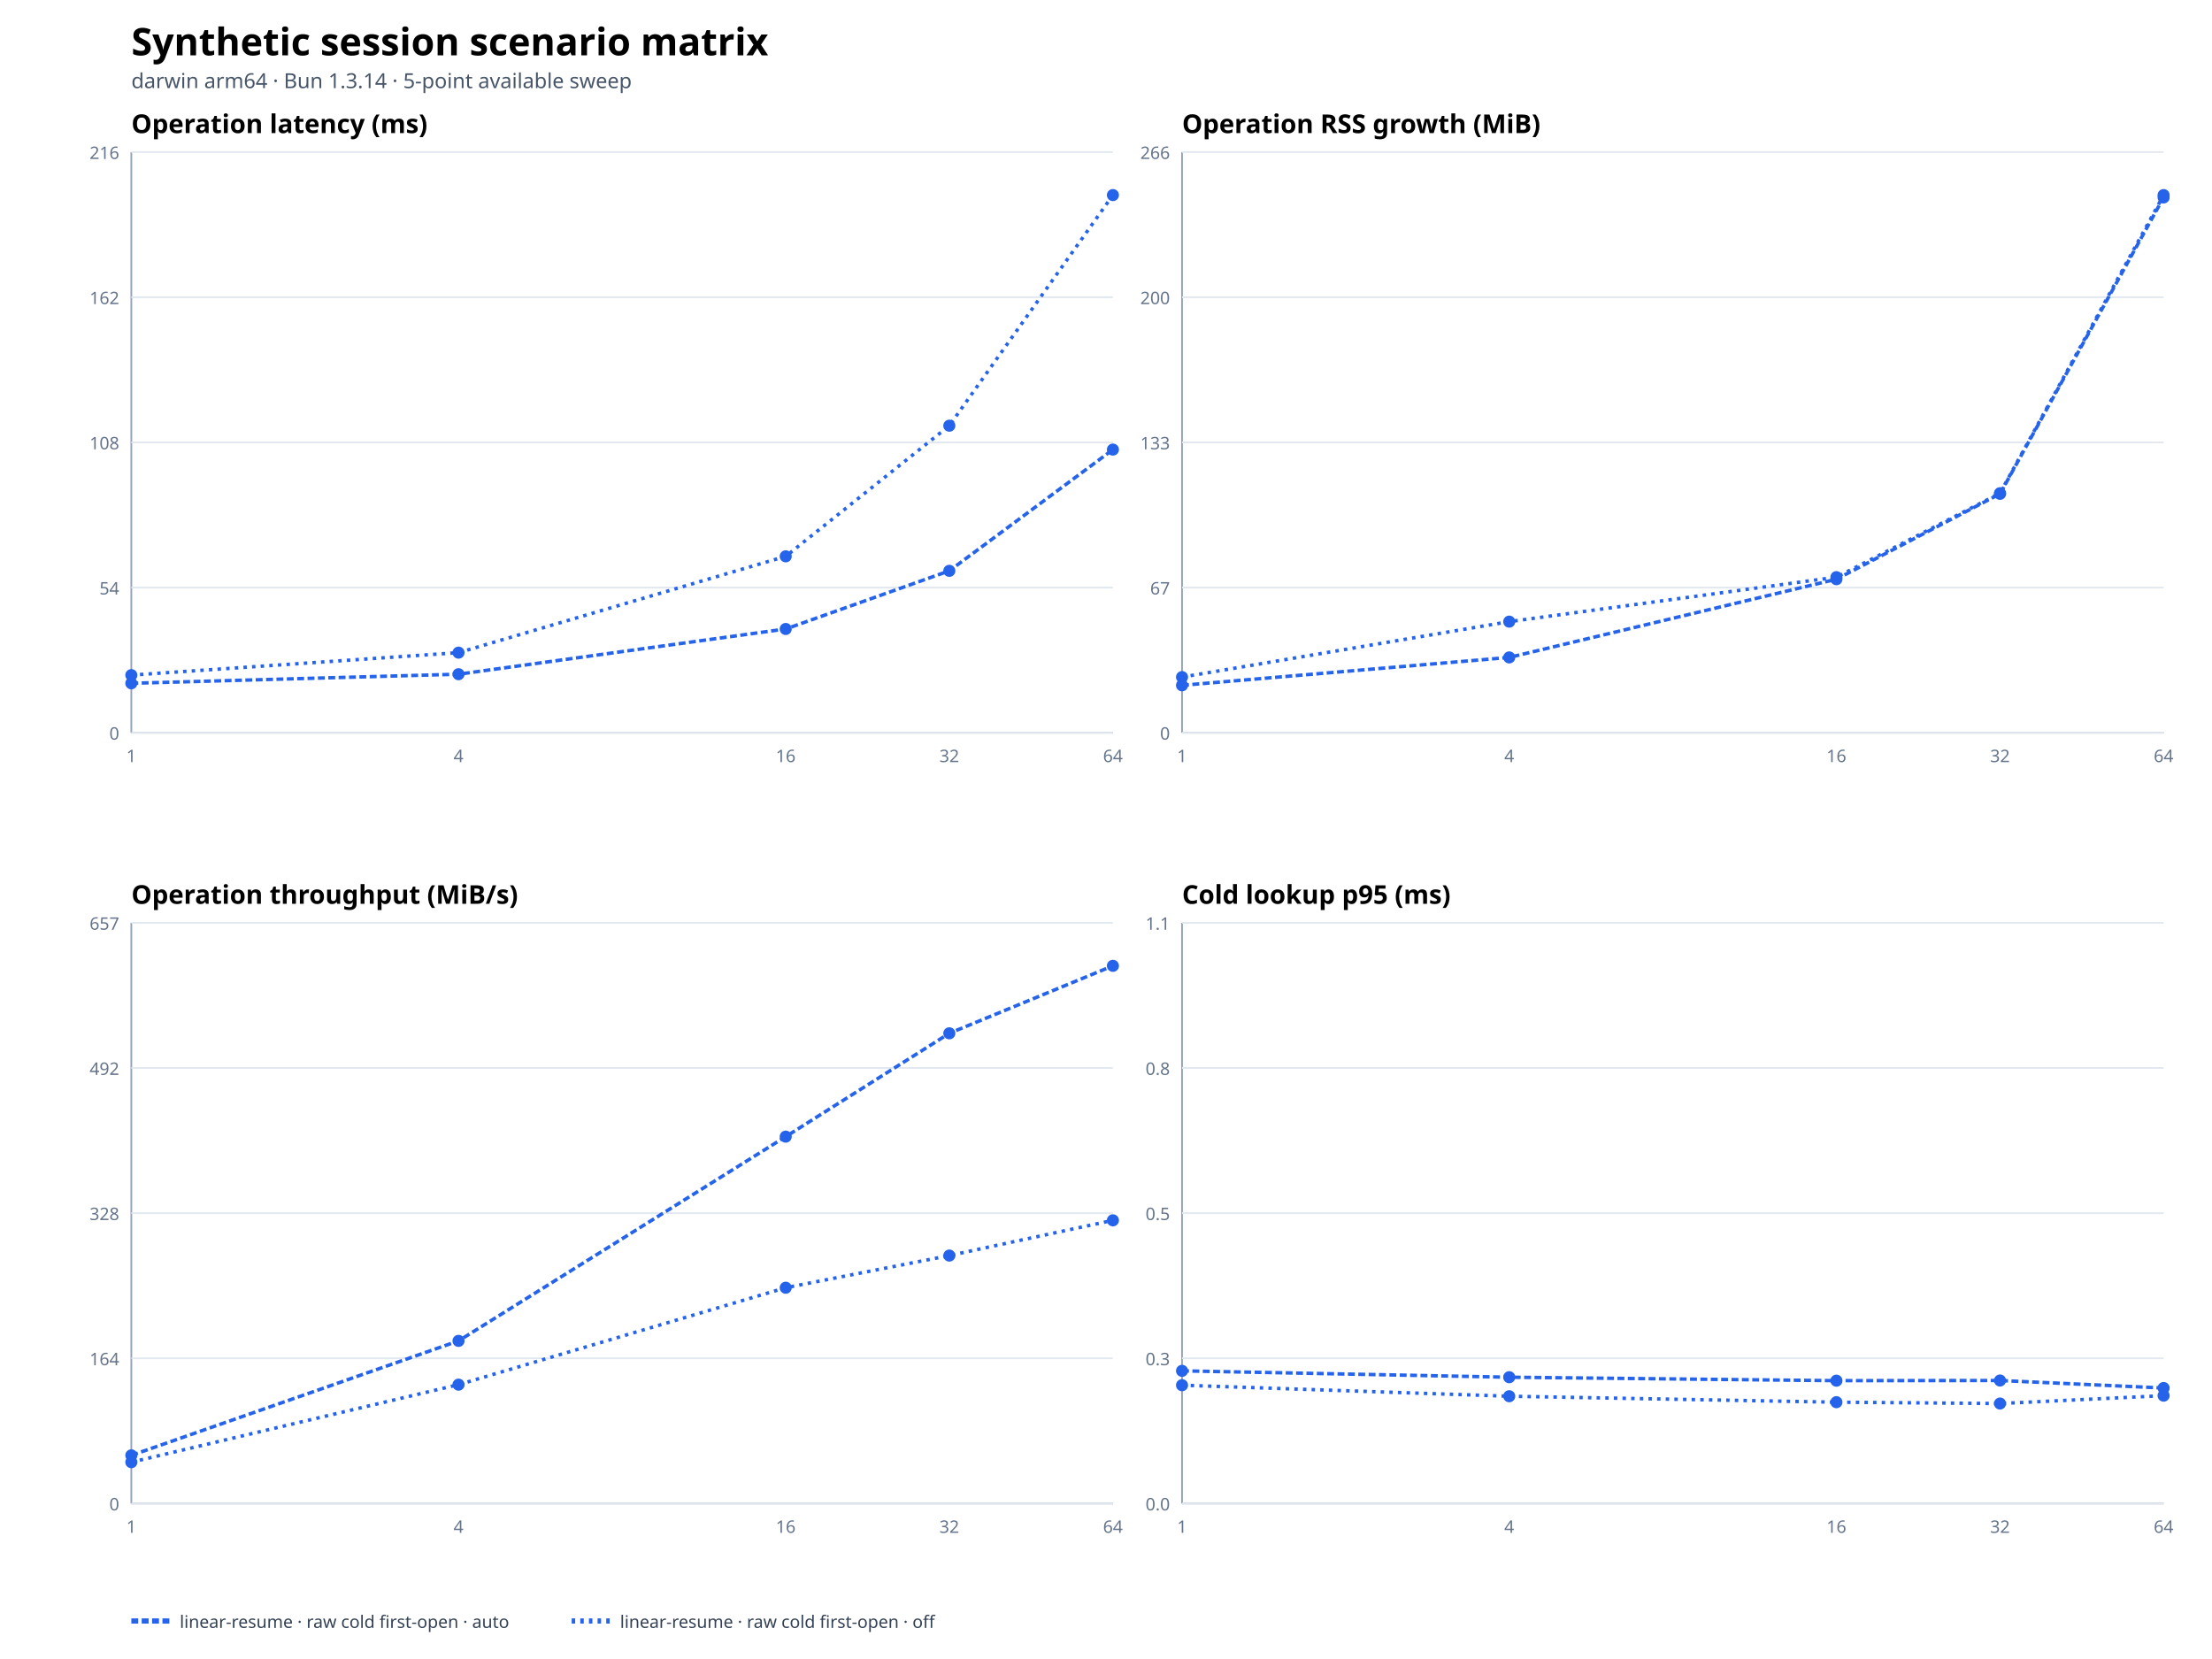
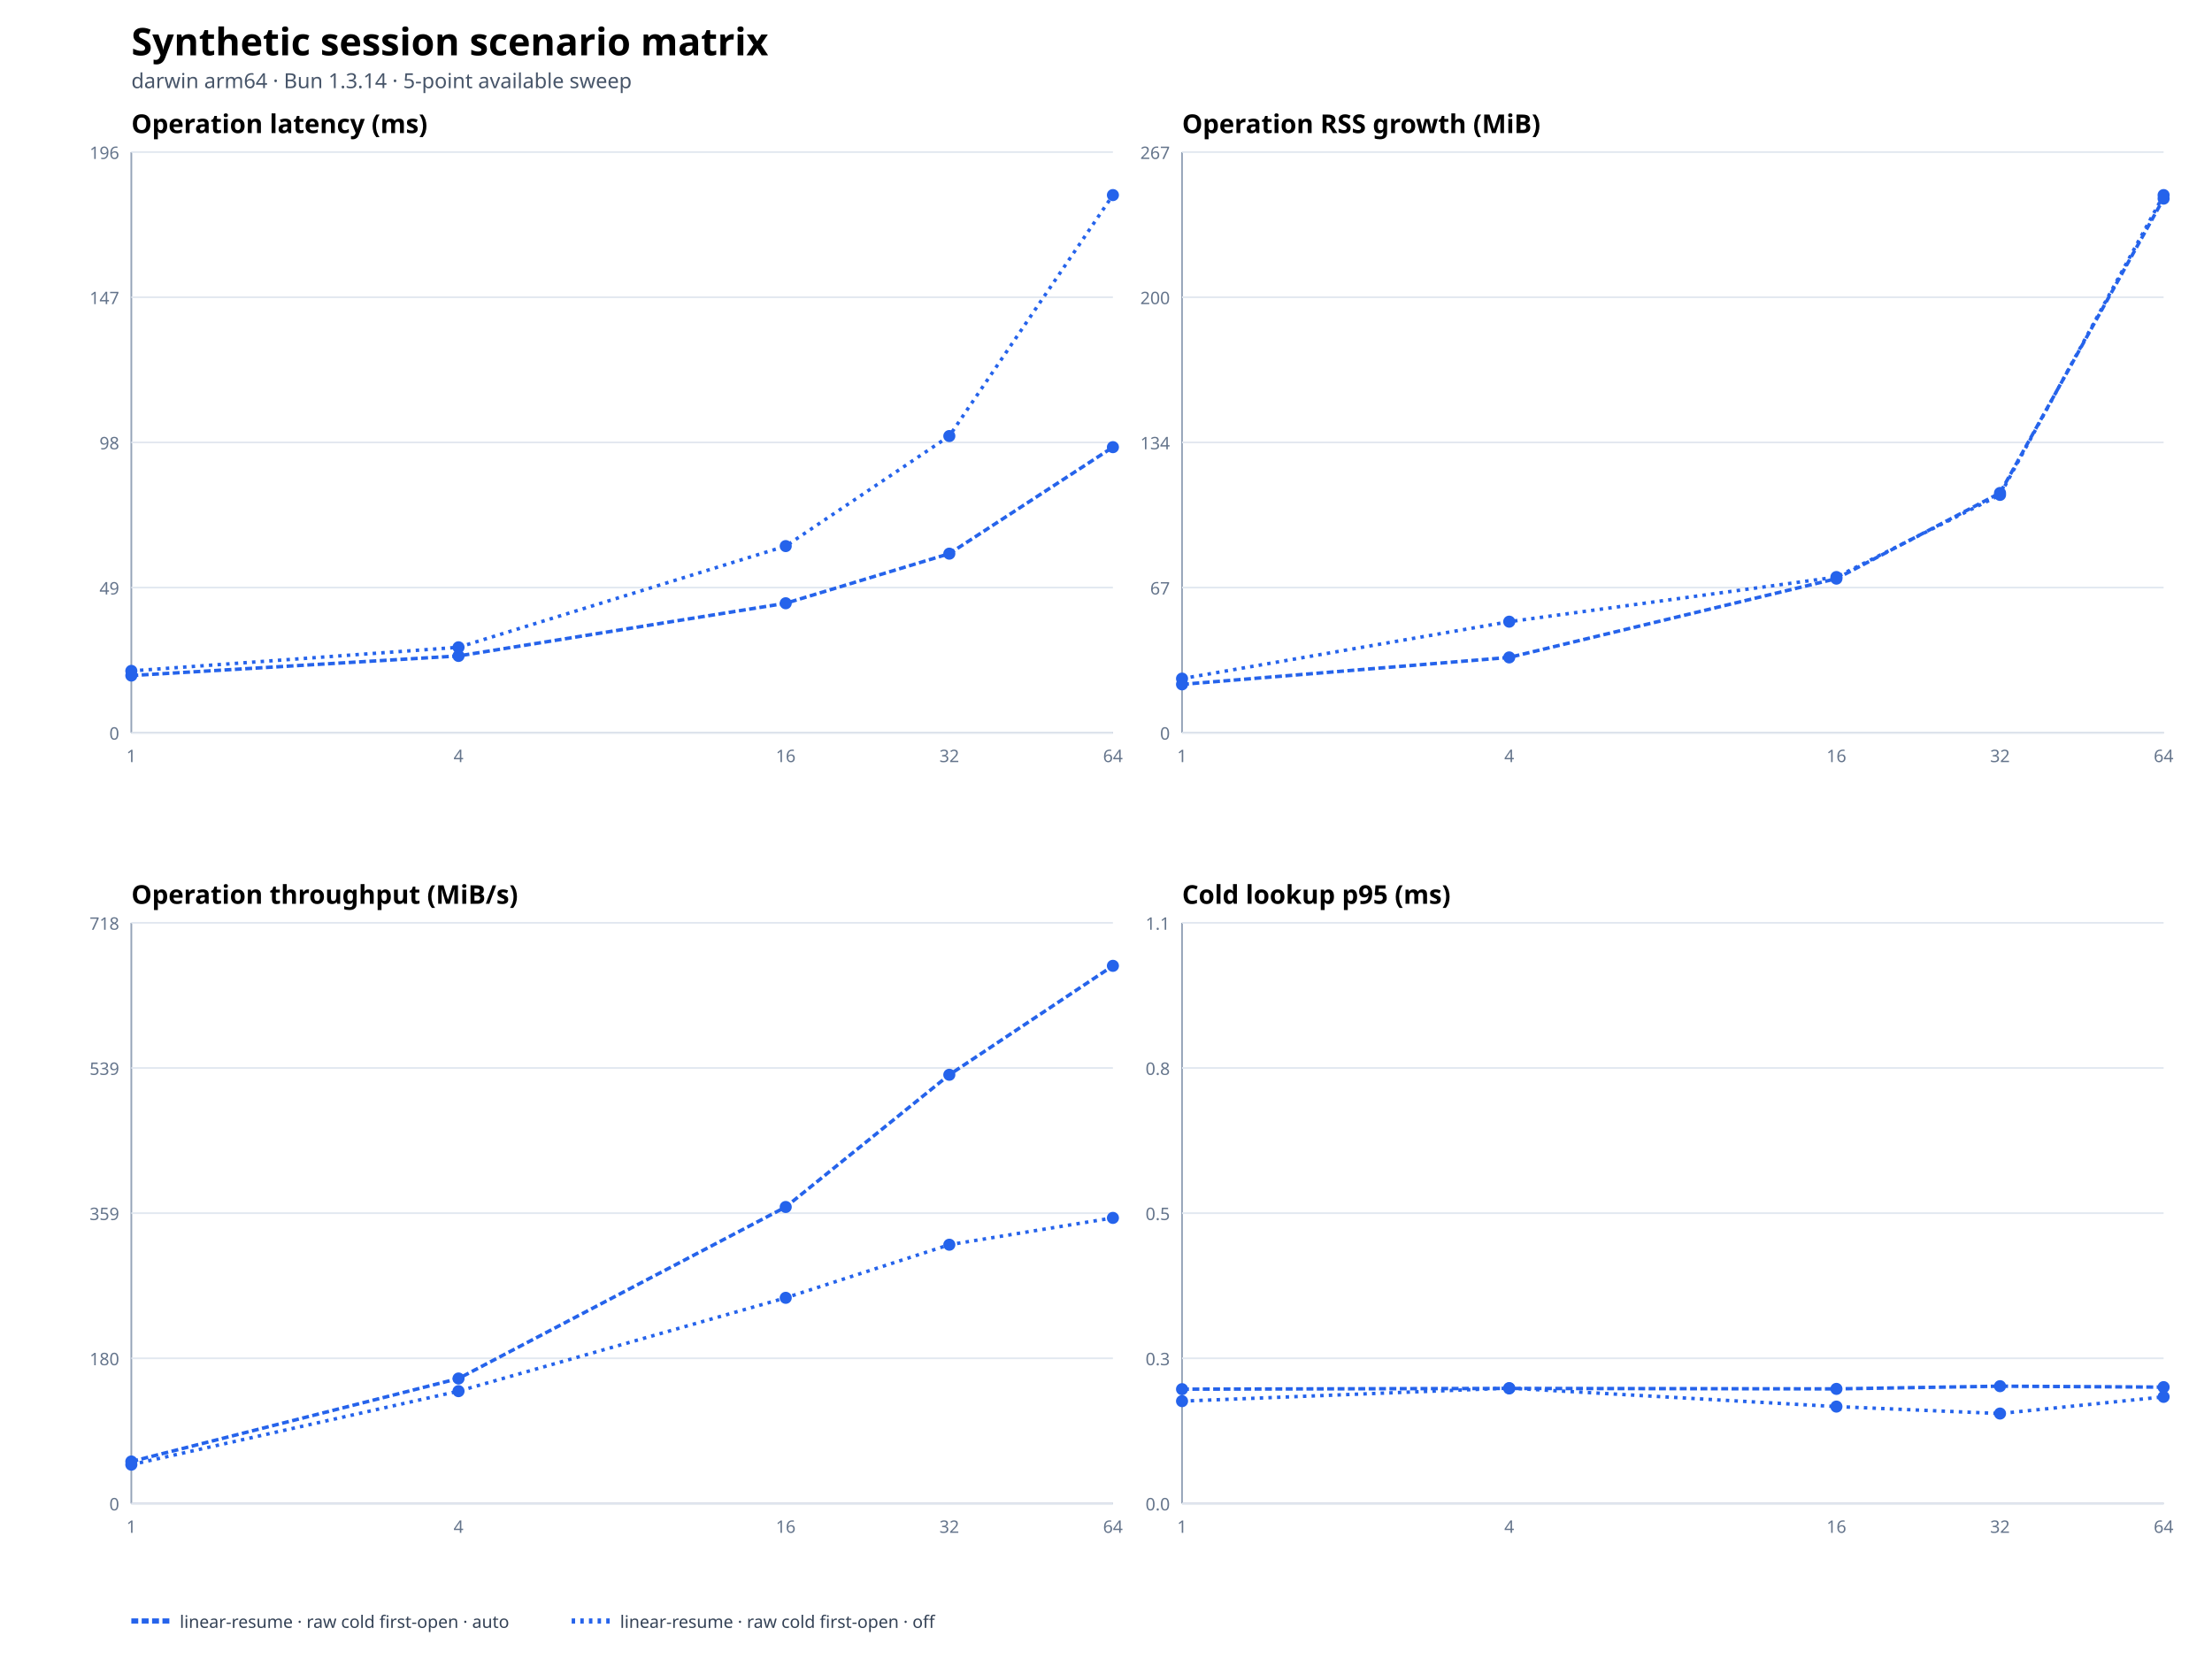
<svg xmlns="http://www.w3.org/2000/svg" width="1280" height="960" viewBox="0 0 1280 960">
  <rect width="100%" height="100%" fill="#ffffff" />
  <text x="76" y="32" font-family="system-ui,sans-serif" font-size="22" font-weight="700">Synthetic session scenario matrix</text>
  <text x="76" y="51" font-family="system-ui,sans-serif" font-size="12" fill="#475569">darwin arm64 · Bun 1.3.14 · 5-point available sweep</text>
  <text x="76" y="77" font-family="system-ui,sans-serif" font-size="15" font-weight="650">Operation latency (ms)</text>
  <line x1="76" y1="424" x2="644" y2="424" stroke="#94a3b8" />
  <line x1="76" y1="88" x2="76" y2="424" stroke="#94a3b8" />
  <line x1="76" y1="424" x2="644" y2="424" stroke="#e2e8f0" />
  <text x="69" y="428" text-anchor="end" font-family="system-ui,sans-serif" font-size="10" fill="#64748b">0</text>
  <line x1="76" y1="340" x2="644" y2="340" stroke="#e2e8f0" />
-   <text x="69" y="344" text-anchor="end" font-family="system-ui,sans-serif" font-size="10" fill="#64748b">54</text>
+   <text x="69" y="344" text-anchor="end" font-family="system-ui,sans-serif" font-size="10" fill="#64748b">49</text>
  <line x1="76" y1="256" x2="644" y2="256" stroke="#e2e8f0" />
-   <text x="69" y="260" text-anchor="end" font-family="system-ui,sans-serif" font-size="10" fill="#64748b">108</text>
+   <text x="69" y="260" text-anchor="end" font-family="system-ui,sans-serif" font-size="10" fill="#64748b">98</text>
  <line x1="76" y1="172" x2="644" y2="172" stroke="#e2e8f0" />
-   <text x="69" y="176" text-anchor="end" font-family="system-ui,sans-serif" font-size="10" fill="#64748b">162</text>
+   <text x="69" y="176" text-anchor="end" font-family="system-ui,sans-serif" font-size="10" fill="#64748b">147</text>
  <line x1="76" y1="88" x2="644" y2="88" stroke="#e2e8f0" />
-   <text x="69" y="92" text-anchor="end" font-family="system-ui,sans-serif" font-size="10" fill="#64748b">216</text>
+   <text x="69" y="92" text-anchor="end" font-family="system-ui,sans-serif" font-size="10" fill="#64748b">196</text>
  <text x="76" y="441" text-anchor="middle" font-family="system-ui,sans-serif" font-size="10" fill="#64748b">1</text>
  <text x="265.333" y="441" text-anchor="middle" font-family="system-ui,sans-serif" font-size="10" fill="#64748b">4</text>
  <text x="454.667" y="441" text-anchor="middle" font-family="system-ui,sans-serif" font-size="10" fill="#64748b">16</text>
  <text x="549.333" y="441" text-anchor="middle" font-family="system-ui,sans-serif" font-size="10" fill="#64748b">32</text>
  <text x="644" y="441" text-anchor="middle" font-family="system-ui,sans-serif" font-size="10" fill="#64748b">64</text>
-   <polyline fill="none" stroke="#2563eb" stroke-width="2" stroke-dasharray="4 2" points="76,395.391 265.333,390.139 454.667,363.969 549.333,330.322 644,260.16" />
-   <circle cx="76" cy="395.391" r="3.5" fill="#2563eb" />
-   <circle cx="265.333" cy="390.139" r="3.5" fill="#2563eb" />
-   <circle cx="454.667" cy="363.969" r="3.5" fill="#2563eb" />
-   <circle cx="549.333" cy="330.322" r="3.5" fill="#2563eb" />
-   <circle cx="644" cy="260.16" r="3.5" fill="#2563eb" />
-   <polyline fill="none" stroke="#2563eb" stroke-width="2" stroke-dasharray="2 3" points="76,390.666 265.333,377.664 454.667,321.926 549.333,246.33 644,112.889" />
-   <circle cx="76" cy="390.666" r="3.5" fill="#2563eb" />
-   <circle cx="265.333" cy="377.664" r="3.5" fill="#2563eb" />
-   <circle cx="454.667" cy="321.926" r="3.5" fill="#2563eb" />
-   <circle cx="549.333" cy="246.33" r="3.5" fill="#2563eb" />
+   <polyline fill="none" stroke="#2563eb" stroke-width="2" stroke-dasharray="4 2" points="76,390.92 265.333,379.567 454.667,349.086 549.333,320.377 644,258.753" />
+   <circle cx="76" cy="390.92" r="3.5" fill="#2563eb" />
+   <circle cx="265.333" cy="379.567" r="3.5" fill="#2563eb" />
+   <circle cx="454.667" cy="349.086" r="3.5" fill="#2563eb" />
+   <circle cx="549.333" cy="320.377" r="3.5" fill="#2563eb" />
+   <circle cx="644" cy="258.753" r="3.5" fill="#2563eb" />
+   <polyline fill="none" stroke="#2563eb" stroke-width="2" stroke-dasharray="2 3" points="76,388.225 265.333,374.562 454.667,315.999 549.333,252.32 644,112.889" />
+   <circle cx="76" cy="388.225" r="3.5" fill="#2563eb" />
+   <circle cx="265.333" cy="374.562" r="3.5" fill="#2563eb" />
+   <circle cx="454.667" cy="315.999" r="3.5" fill="#2563eb" />
+   <circle cx="549.333" cy="252.32" r="3.5" fill="#2563eb" />
  <circle cx="644" cy="112.889" r="3.5" fill="#2563eb" />
  <text x="684" y="77" font-family="system-ui,sans-serif" font-size="15" font-weight="650">Operation RSS growth (MiB)</text>
  <line x1="684" y1="424" x2="1252" y2="424" stroke="#94a3b8" />
  <line x1="684" y1="88" x2="684" y2="424" stroke="#94a3b8" />
  <line x1="684" y1="424" x2="1252" y2="424" stroke="#e2e8f0" />
  <text x="677" y="428" text-anchor="end" font-family="system-ui,sans-serif" font-size="10" fill="#64748b">0</text>
  <line x1="684" y1="340" x2="1252" y2="340" stroke="#e2e8f0" />
  <text x="677" y="344" text-anchor="end" font-family="system-ui,sans-serif" font-size="10" fill="#64748b">67</text>
  <line x1="684" y1="256" x2="1252" y2="256" stroke="#e2e8f0" />
-   <text x="677" y="260" text-anchor="end" font-family="system-ui,sans-serif" font-size="10" fill="#64748b">133</text>
+   <text x="677" y="260" text-anchor="end" font-family="system-ui,sans-serif" font-size="10" fill="#64748b">134</text>
  <line x1="684" y1="172" x2="1252" y2="172" stroke="#e2e8f0" />
  <text x="677" y="176" text-anchor="end" font-family="system-ui,sans-serif" font-size="10" fill="#64748b">200</text>
  <line x1="684" y1="88" x2="1252" y2="88" stroke="#e2e8f0" />
-   <text x="677" y="92" text-anchor="end" font-family="system-ui,sans-serif" font-size="10" fill="#64748b">266</text>
+   <text x="677" y="92" text-anchor="end" font-family="system-ui,sans-serif" font-size="10" fill="#64748b">267</text>
  <text x="684" y="441" text-anchor="middle" font-family="system-ui,sans-serif" font-size="10" fill="#64748b">1</text>
  <text x="873.333" y="441" text-anchor="middle" font-family="system-ui,sans-serif" font-size="10" fill="#64748b">4</text>
  <text x="1062.667" y="441" text-anchor="middle" font-family="system-ui,sans-serif" font-size="10" fill="#64748b">16</text>
  <text x="1157.333" y="441" text-anchor="middle" font-family="system-ui,sans-serif" font-size="10" fill="#64748b">32</text>
  <text x="1252" y="441" text-anchor="middle" font-family="system-ui,sans-serif" font-size="10" fill="#64748b">64</text>
-   <polyline fill="none" stroke="#2563eb" stroke-width="2" stroke-dasharray="4 2" points="684,396.566 873.333,380.421 1062.667,335.165 1157.333,285.763 1252,114.251" />
-   <circle cx="684" cy="396.566" r="3.5" fill="#2563eb" />
-   <circle cx="873.333" cy="380.421" r="3.5" fill="#2563eb" />
-   <circle cx="1062.667" cy="335.165" r="3.5" fill="#2563eb" />
-   <circle cx="1157.333" cy="285.763" r="3.5" fill="#2563eb" />
-   <circle cx="1252" cy="114.251" r="3.5" fill="#2563eb" />
-   <polyline fill="none" stroke="#2563eb" stroke-width="2" stroke-dasharray="2 3" points="684,391.809 873.333,359.717 1062.667,333.98 1157.333,285.408 1252,112.889" />
-   <circle cx="684" cy="391.809" r="3.5" fill="#2563eb" />
-   <circle cx="873.333" cy="359.717" r="3.5" fill="#2563eb" />
-   <circle cx="1062.667" cy="333.98" r="3.5" fill="#2563eb" />
-   <circle cx="1157.333" cy="285.408" r="3.5" fill="#2563eb" />
+   <polyline fill="none" stroke="#2563eb" stroke-width="2" stroke-dasharray="4 2" points="684,396.014 873.333,380.42 1062.667,334.836 1157.333,285.266 1252,114.931" />
+   <circle cx="684" cy="396.014" r="3.5" fill="#2563eb" />
+   <circle cx="873.333" cy="380.42" r="3.5" fill="#2563eb" />
+   <circle cx="1062.667" cy="334.836" r="3.5" fill="#2563eb" />
+   <circle cx="1157.333" cy="285.266" r="3.5" fill="#2563eb" />
+   <circle cx="1252" cy="114.931" r="3.5" fill="#2563eb" />
+   <polyline fill="none" stroke="#2563eb" stroke-width="2" stroke-dasharray="2 3" points="684,392.694 873.333,359.739 1062.667,333.913 1157.333,286.385 1252,112.889" />
+   <circle cx="684" cy="392.694" r="3.5" fill="#2563eb" />
+   <circle cx="873.333" cy="359.739" r="3.5" fill="#2563eb" />
+   <circle cx="1062.667" cy="333.913" r="3.5" fill="#2563eb" />
+   <circle cx="1157.333" cy="286.385" r="3.5" fill="#2563eb" />
  <circle cx="1252" cy="112.889" r="3.5" fill="#2563eb" />
  <text x="76" y="523" font-family="system-ui,sans-serif" font-size="15" font-weight="650">Operation throughput (MiB/s)</text>
  <line x1="76" y1="870" x2="644" y2="870" stroke="#94a3b8" />
  <line x1="76" y1="534" x2="76" y2="870" stroke="#94a3b8" />
  <line x1="76" y1="870" x2="644" y2="870" stroke="#e2e8f0" />
  <text x="69" y="874" text-anchor="end" font-family="system-ui,sans-serif" font-size="10" fill="#64748b">0</text>
  <line x1="76" y1="786" x2="644" y2="786" stroke="#e2e8f0" />
-   <text x="69" y="790" text-anchor="end" font-family="system-ui,sans-serif" font-size="10" fill="#64748b">164</text>
+   <text x="69" y="790" text-anchor="end" font-family="system-ui,sans-serif" font-size="10" fill="#64748b">180</text>
  <line x1="76" y1="702" x2="644" y2="702" stroke="#e2e8f0" />
-   <text x="69" y="706" text-anchor="end" font-family="system-ui,sans-serif" font-size="10" fill="#64748b">328</text>
+   <text x="69" y="706" text-anchor="end" font-family="system-ui,sans-serif" font-size="10" fill="#64748b">359</text>
  <line x1="76" y1="618" x2="644" y2="618" stroke="#e2e8f0" />
-   <text x="69" y="622" text-anchor="end" font-family="system-ui,sans-serif" font-size="10" fill="#64748b">492</text>
+   <text x="69" y="622" text-anchor="end" font-family="system-ui,sans-serif" font-size="10" fill="#64748b">539</text>
  <line x1="76" y1="534" x2="644" y2="534" stroke="#e2e8f0" />
-   <text x="69" y="538" text-anchor="end" font-family="system-ui,sans-serif" font-size="10" fill="#64748b">657</text>
+   <text x="69" y="538" text-anchor="end" font-family="system-ui,sans-serif" font-size="10" fill="#64748b">718</text>
  <text x="76" y="887" text-anchor="middle" font-family="system-ui,sans-serif" font-size="10" fill="#64748b">1</text>
  <text x="265.333" y="887" text-anchor="middle" font-family="system-ui,sans-serif" font-size="10" fill="#64748b">4</text>
  <text x="454.667" y="887" text-anchor="middle" font-family="system-ui,sans-serif" font-size="10" fill="#64748b">16</text>
  <text x="549.333" y="887" text-anchor="middle" font-family="system-ui,sans-serif" font-size="10" fill="#64748b">32</text>
  <text x="644" y="887" text-anchor="middle" font-family="system-ui,sans-serif" font-size="10" fill="#64748b">64</text>
-   <polyline fill="none" stroke="#2563eb" stroke-width="2" stroke-dasharray="4 2" points="76,842.161 265.333,775.915 454.667,657.726 549.333,597.939 644,558.889" />
-   <circle cx="76" cy="842.161" r="3.5" fill="#2563eb" />
-   <circle cx="265.333" cy="775.915" r="3.5" fill="#2563eb" />
-   <circle cx="454.667" cy="657.726" r="3.5" fill="#2563eb" />
-   <circle cx="549.333" cy="597.939" r="3.5" fill="#2563eb" />
+   <polyline fill="none" stroke="#2563eb" stroke-width="2" stroke-dasharray="4 2" points="76,845.717 265.333,797.687 454.667,698.437 549.333,621.936 644,558.889" />
+   <circle cx="76" cy="845.717" r="3.5" fill="#2563eb" />
+   <circle cx="265.333" cy="797.687" r="3.5" fill="#2563eb" />
+   <circle cx="454.667" cy="698.437" r="3.5" fill="#2563eb" />
+   <circle cx="549.333" cy="621.936" r="3.5" fill="#2563eb" />
  <circle cx="644" cy="558.889" r="3.5" fill="#2563eb" />
-   <polyline fill="none" stroke="#2563eb" stroke-width="2" stroke-dasharray="2 3" points="76,846.107 265.333,801.246 454.667,745.158 549.333,726.553 644,706.16" />
-   <circle cx="76" cy="846.107" r="3.5" fill="#2563eb" />
-   <circle cx="265.333" cy="801.246" r="3.5" fill="#2563eb" />
-   <circle cx="454.667" cy="745.158" r="3.5" fill="#2563eb" />
-   <circle cx="549.333" cy="726.553" r="3.5" fill="#2563eb" />
-   <circle cx="644" cy="706.16" r="3.5" fill="#2563eb" />
+   <polyline fill="none" stroke="#2563eb" stroke-width="2" stroke-dasharray="2 3" points="76,847.546 265.333,805.007 454.667,750.996 549.333,720.273 644,704.753" />
+   <circle cx="76" cy="847.546" r="3.5" fill="#2563eb" />
+   <circle cx="265.333" cy="805.007" r="3.5" fill="#2563eb" />
+   <circle cx="454.667" cy="750.996" r="3.5" fill="#2563eb" />
+   <circle cx="549.333" cy="720.273" r="3.5" fill="#2563eb" />
+   <circle cx="644" cy="704.753" r="3.5" fill="#2563eb" />
  <text x="684" y="523" font-family="system-ui,sans-serif" font-size="15" font-weight="650">Cold lookup p95 (ms)</text>
  <line x1="684" y1="870" x2="1252" y2="870" stroke="#94a3b8" />
  <line x1="684" y1="534" x2="684" y2="870" stroke="#94a3b8" />
  <line x1="684" y1="870" x2="1252" y2="870" stroke="#e2e8f0" />
  <text x="677" y="874" text-anchor="end" font-family="system-ui,sans-serif" font-size="10" fill="#64748b">0.0</text>
  <line x1="684" y1="786" x2="1252" y2="786" stroke="#e2e8f0" />
  <text x="677" y="790" text-anchor="end" font-family="system-ui,sans-serif" font-size="10" fill="#64748b">0.3</text>
  <line x1="684" y1="702" x2="1252" y2="702" stroke="#e2e8f0" />
  <text x="677" y="706" text-anchor="end" font-family="system-ui,sans-serif" font-size="10" fill="#64748b">0.5</text>
  <line x1="684" y1="618" x2="1252" y2="618" stroke="#e2e8f0" />
  <text x="677" y="622" text-anchor="end" font-family="system-ui,sans-serif" font-size="10" fill="#64748b">0.8</text>
  <line x1="684" y1="534" x2="1252" y2="534" stroke="#e2e8f0" />
  <text x="677" y="538" text-anchor="end" font-family="system-ui,sans-serif" font-size="10" fill="#64748b">1.1</text>
  <text x="684" y="887" text-anchor="middle" font-family="system-ui,sans-serif" font-size="10" fill="#64748b">1</text>
  <text x="873.333" y="887" text-anchor="middle" font-family="system-ui,sans-serif" font-size="10" fill="#64748b">4</text>
  <text x="1062.667" y="887" text-anchor="middle" font-family="system-ui,sans-serif" font-size="10" fill="#64748b">16</text>
  <text x="1157.333" y="887" text-anchor="middle" font-family="system-ui,sans-serif" font-size="10" fill="#64748b">32</text>
  <text x="1252" y="887" text-anchor="middle" font-family="system-ui,sans-serif" font-size="10" fill="#64748b">64</text>
-   <polyline fill="none" stroke="#2563eb" stroke-width="2" stroke-dasharray="4 2" points="684,793.259 873.333,796.941 1062.667,798.937 1157.333,798.846 1252,803.189" />
-   <circle cx="684" cy="793.259" r="3.5" fill="#2563eb" />
-   <circle cx="873.333" cy="796.941" r="3.5" fill="#2563eb" />
-   <circle cx="1062.667" cy="798.937" r="3.5" fill="#2563eb" />
-   <circle cx="1157.333" cy="798.846" r="3.5" fill="#2563eb" />
-   <circle cx="1252" cy="803.189" r="3.5" fill="#2563eb" />
-   <polyline fill="none" stroke="#2563eb" stroke-width="2" stroke-dasharray="2 3" points="684,801.568 873.333,807.946 1062.667,811.394 1157.333,812.172 1252,807.609" />
-   <circle cx="684" cy="801.568" r="3.5" fill="#2563eb" />
-   <circle cx="873.333" cy="807.946" r="3.5" fill="#2563eb" />
-   <circle cx="1062.667" cy="811.394" r="3.5" fill="#2563eb" />
-   <circle cx="1157.333" cy="812.172" r="3.5" fill="#2563eb" />
-   <circle cx="1252" cy="807.609" r="3.5" fill="#2563eb" />
+   <polyline fill="none" stroke="#2563eb" stroke-width="2" stroke-dasharray="4 2" points="684,803.863 873.333,803.435 1062.667,803.694 1157.333,802.126 1252,802.683" />
+   <circle cx="684" cy="803.863" r="3.5" fill="#2563eb" />
+   <circle cx="873.333" cy="803.435" r="3.5" fill="#2563eb" />
+   <circle cx="1062.667" cy="803.694" r="3.5" fill="#2563eb" />
+   <circle cx="1157.333" cy="802.126" r="3.5" fill="#2563eb" />
+   <circle cx="1252" cy="802.683" r="3.5" fill="#2563eb" />
+   <polyline fill="none" stroke="#2563eb" stroke-width="2" stroke-dasharray="2 3" points="684,810.785 873.333,803.254 1062.667,813.935 1157.333,817.967 1252,808.309" />
+   <circle cx="684" cy="810.785" r="3.5" fill="#2563eb" />
+   <circle cx="873.333" cy="803.254" r="3.5" fill="#2563eb" />
+   <circle cx="1062.667" cy="813.935" r="3.5" fill="#2563eb" />
+   <circle cx="1157.333" cy="817.967" r="3.5" fill="#2563eb" />
+   <circle cx="1252" cy="808.309" r="3.5" fill="#2563eb" />
  <line x1="76" y1="938" x2="98" y2="938" stroke="#2563eb" stroke-width="3" stroke-dasharray="4 2" />
  <text x="104" y="942" font-family="system-ui,sans-serif" font-size="10" fill="#334155">linear-resume · raw cold first-open · auto</text>
  <line x1="330.8" y1="938" x2="352.8" y2="938" stroke="#2563eb" stroke-width="3" stroke-dasharray="2 3" />
  <text x="358.8" y="942" font-family="system-ui,sans-serif" font-size="10" fill="#334155">linear-resume · raw cold first-open · off</text>
</svg>
